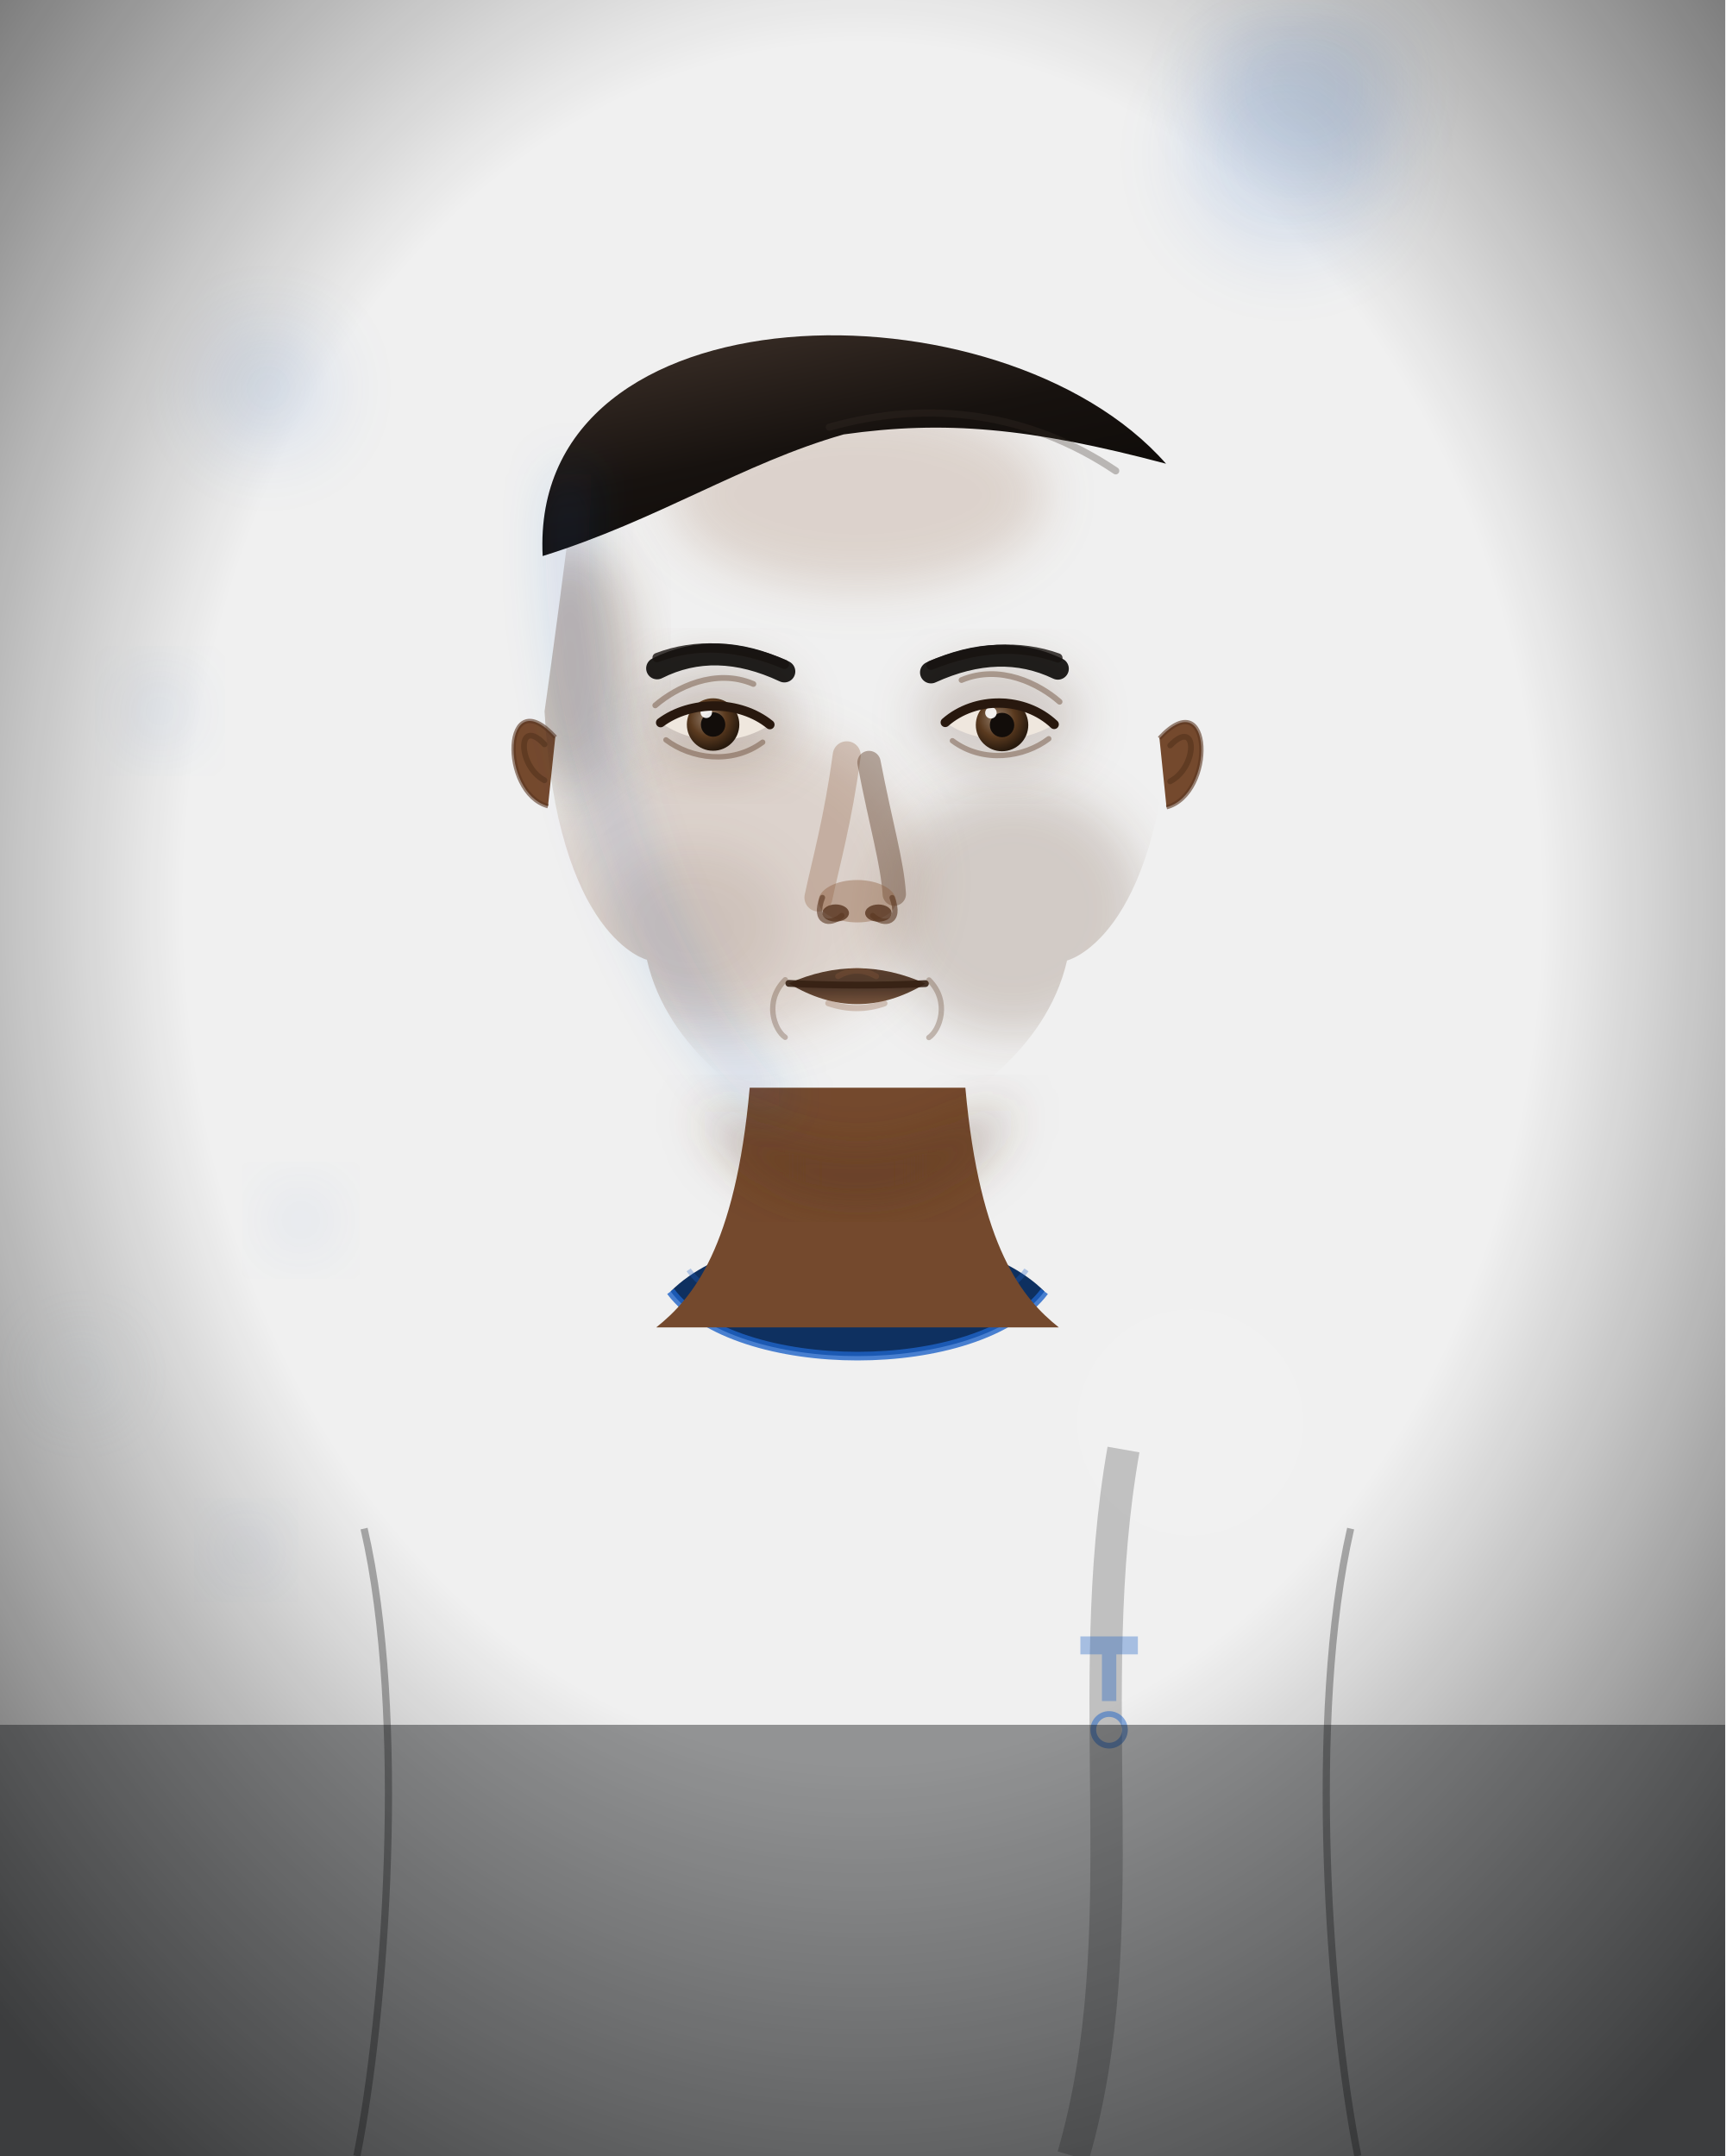
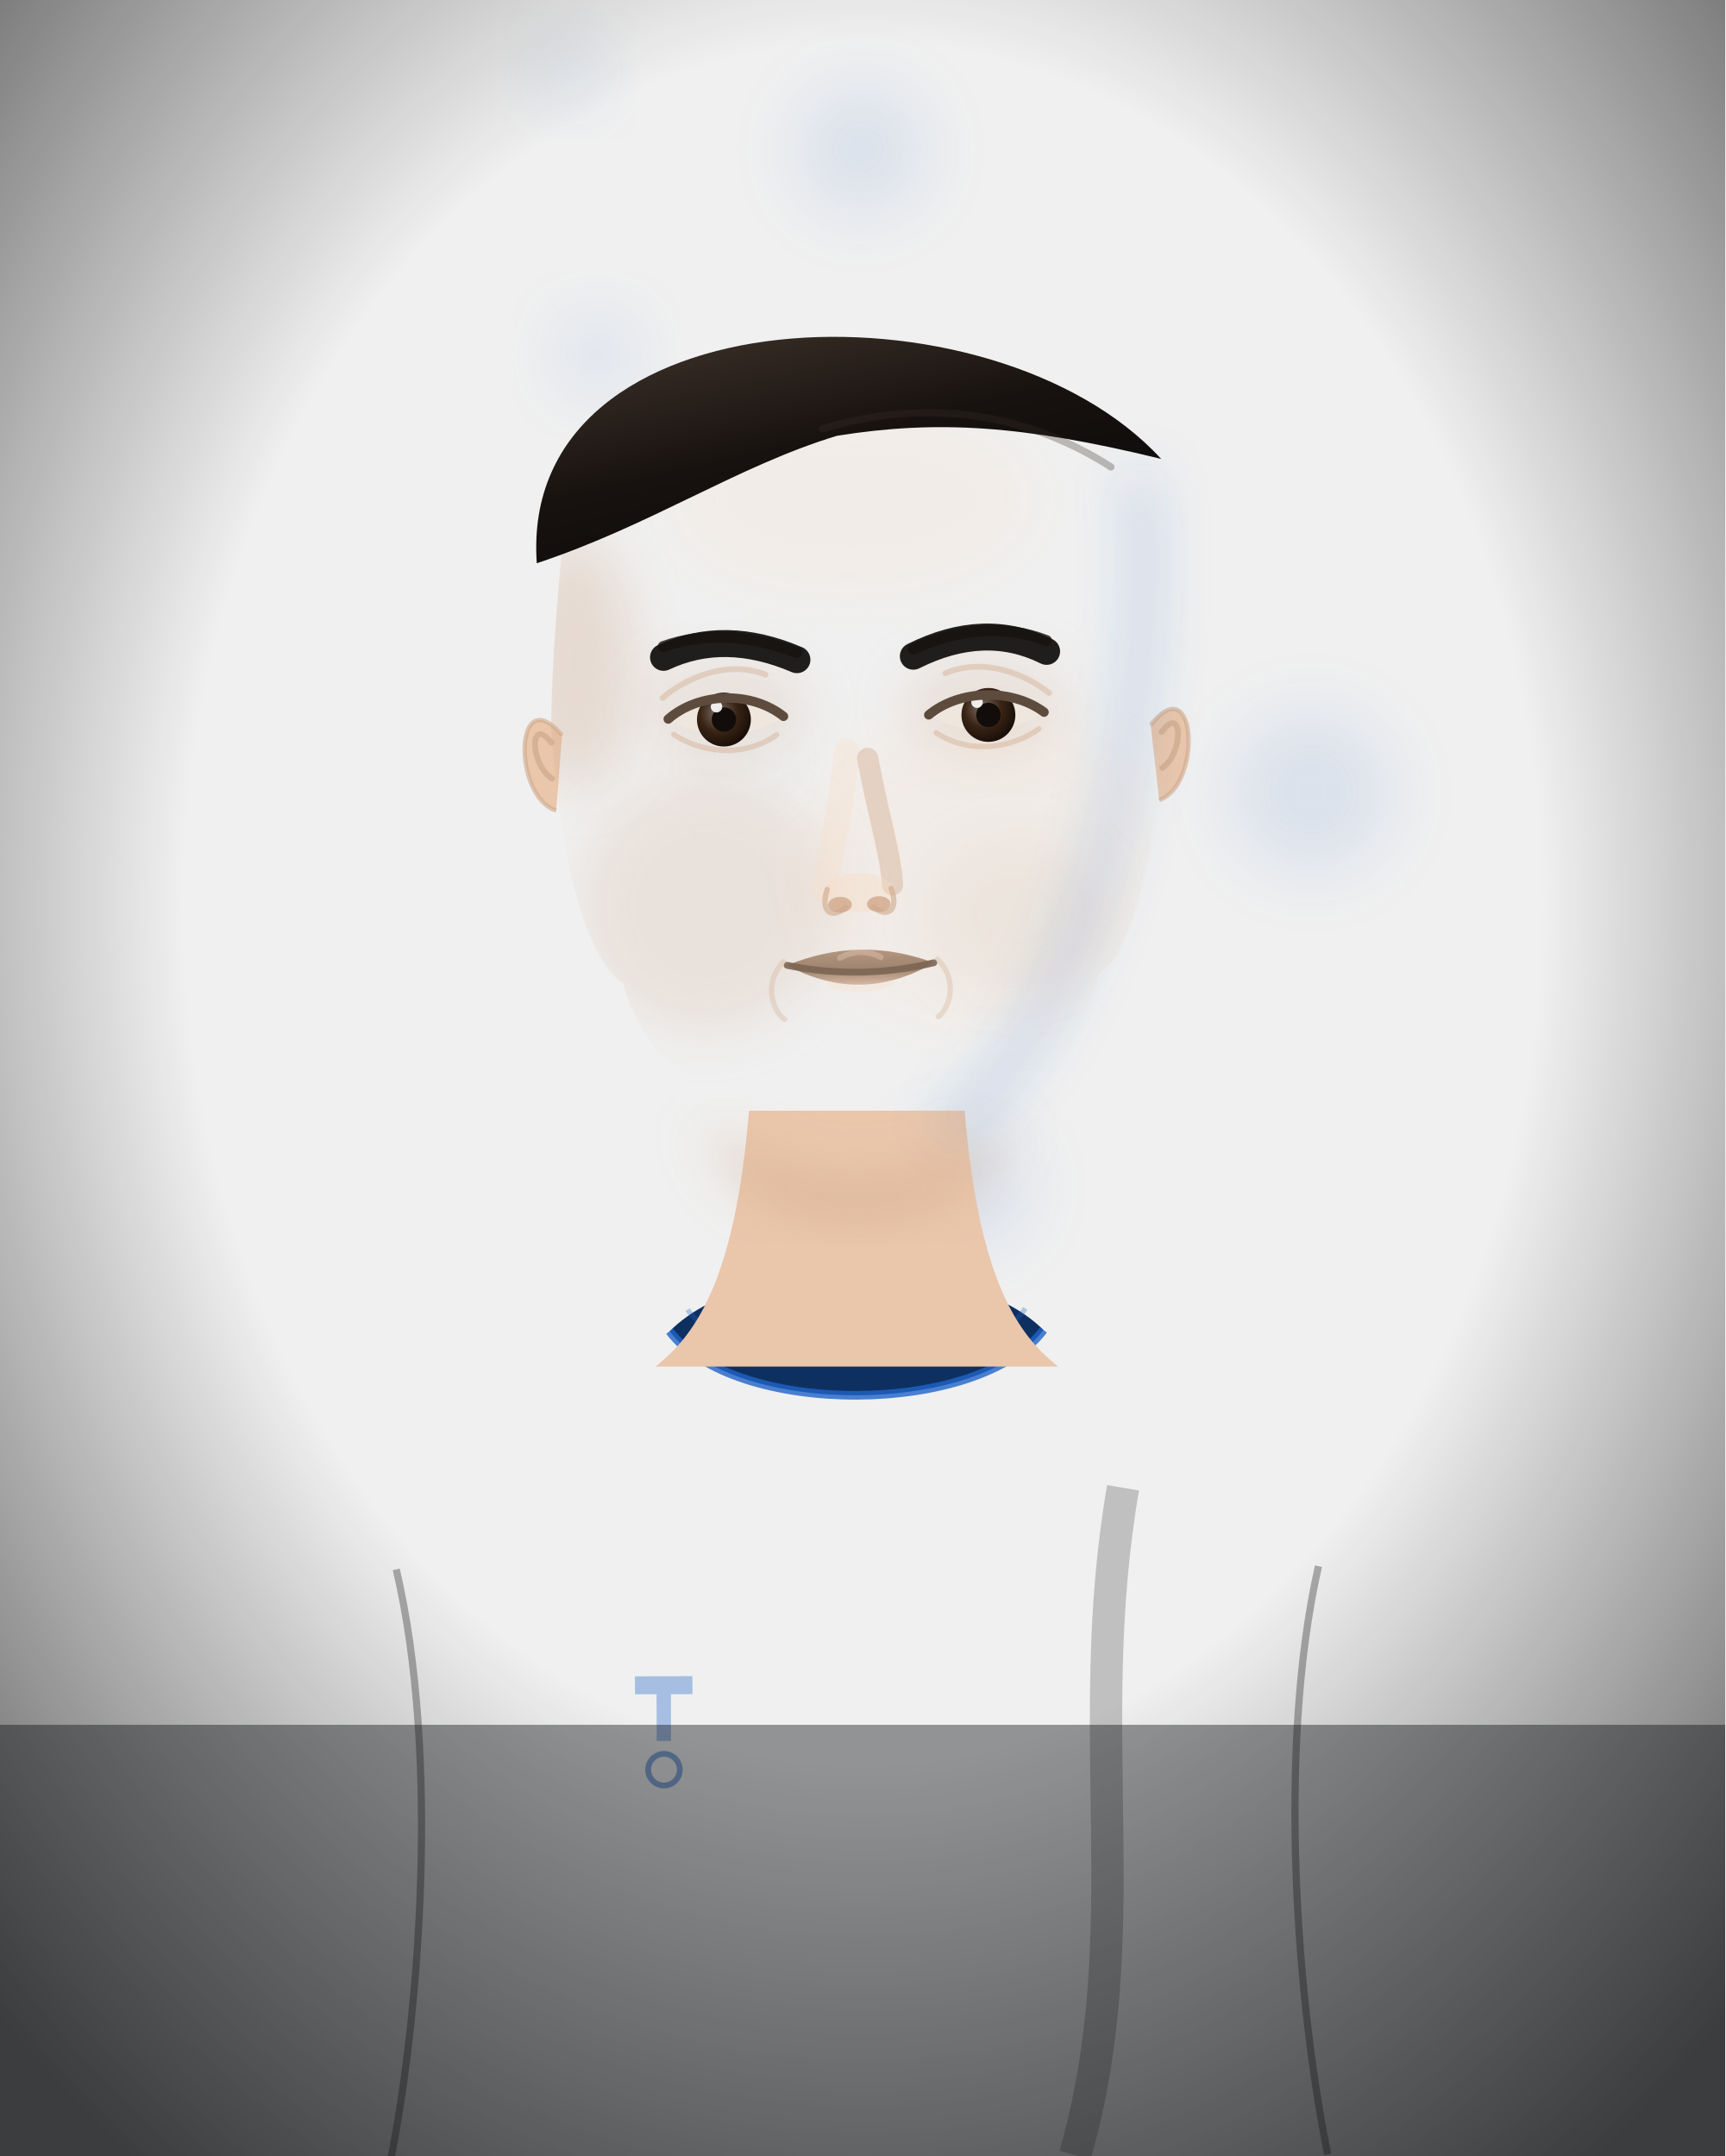
<svg xmlns="http://www.w3.org/2000/svg" viewBox="0 0 480 600" width="480" height="600" role="img" aria-label="Rahul Dravid portrait">
  <defs>
    <radialGradient id="pb88f52fca1-bg" cx="50%" cy="34%" r="78%">
      <stop offset="0%" stop-color="#144184" />
      <stop offset="46%" stop-color="#101B24" />
      <stop offset="100%" stop-color="#05090C" />
    </radialGradient>
    <radialGradient id="pb88f52fca1-glow" cx="50%" cy="50%" r="50%">
      <stop offset="0%" stop-color="#1E63C8" stop-opacity="0.3" />
      <stop offset="60%" stop-color="#1E63C8" stop-opacity="0.1" />
      <stop offset="100%" stop-color="#1E63C8" stop-opacity="0" />
    </radialGradient>
-     <radialGradient id="pb88f52fca1-face" cx="34%" cy="26%" r="78%">
-       <stop offset="0%" stop-color="#8C5C3B" />
-       <stop offset="42%" stop-color="#74492D" />
-       <stop offset="100%" stop-color="#58351F" />
+     <radialGradient id="pb88f52fca1-face" cx="66%" cy="26%" r="78%">
+       <stop offset="0%" stop-color="#F7DCC5" />
+       <stop offset="42%" stop-color="#EAC6AB" />
+       <stop offset="100%" stop-color="#CFA88A" />
    </radialGradient>
-     <linearGradient id="pb88f52fca1-shade" x1="0%" y1="0%" x2="100%" y2="0%">
-       <stop offset="0%" stop-color="#58351F" stop-opacity="0" />
-       <stop offset="62%" stop-color="#58351F" stop-opacity="0.1" />
-       <stop offset="100%" stop-color="#58351F" stop-opacity="0.4" />
+     <linearGradient id="pb88f52fca1-shade" x1="100%" y1="0%" x2="0%" y2="0%">
+       <stop offset="0%" stop-color="#CFA88A" stop-opacity="0" />
+       <stop offset="62%" stop-color="#CFA88A" stop-opacity="0.1" />
+       <stop offset="100%" stop-color="#CFA88A" stop-opacity="0.4" />
    </linearGradient>
    <linearGradient id="pb88f52fca1-hair" x1="20%" y1="0%" x2="80%" y2="100%">
      <stop offset="0%" stop-color="#3A2E27" />
      <stop offset="46%" stop-color="#17120F" />
      <stop offset="100%" stop-color="#0A0806" />
    </linearGradient>
    <linearGradient id="pb88f52fca1-jersey" x1="10%" y1="0%" x2="90%" y2="100%">
      <stop offset="0%" stop-color="#0e3060" />
      <stop offset="52%" stop-color="#081a34" />
      <stop offset="100%" stop-color="#070D12" />
    </linearGradient>
    <radialGradient id="pb88f52fca1-iris" cx="40%" cy="38%" r="62%">
-       <stop offset="0%" stop-color="#947f6d" />
-       <stop offset="55%" stop-color="#5A3A1F" />
-       <stop offset="100%" stop-color="#281a0e" />
+       <stop offset="0%" stop-color="#7f7167" />
+       <stop offset="55%" stop-color="#3A2415" />
+       <stop offset="100%" stop-color="#1a1009" />
    </radialGradient>
    <linearGradient id="pb88f52fca1-lip" x1="0%" y1="0%" x2="0%" y2="100%">
-       <stop offset="0%" stop-color="#4a2d1a" />
-       <stop offset="55%" stop-color="#3f2616" />
-       <stop offset="100%" stop-color="#684229" />
+       <stop offset="0%" stop-color="#ae8d74" />
+       <stop offset="55%" stop-color="#957963" />
+       <stop offset="100%" stop-color="#d3b29a" />
    </linearGradient>
    <radialGradient id="pb88f52fca1-vig" cx="50%" cy="42%" r="72%">
      <stop offset="55%" stop-color="#000" stop-opacity="0" />
      <stop offset="100%" stop-color="#000" stop-opacity="0.6" />
    </radialGradient>
    <filter id="pb88f52fca1-soft" x="-30%" y="-30%" width="160%" height="160%">
      <feGaussianBlur stdDeviation="7" />
    </filter>
    <filter id="pb88f52fca1-bokeh" x="-50%" y="-50%" width="200%" height="200%">
      <feGaussianBlur stdDeviation="9" />
    </filter>
    <clipPath id="pb88f52fca1-clip">
-       <path d="M 158.9 142 C 158.9 102.9, 194.7 98.9, 238.6 98.9 C 282.4 98.9, 318.3 102.9, 318.3 142 C 323.1 180.1, 325.6 198.1, 325.6 198.1 C 322.2 261.2, 297 267.2, 297 267.2 C 291.2 292.7, 267.1 307.7, 252.9 314.7 C 244.3 317.7, 232.9 317.7, 224.3 314.7 C 210 307.7, 186 292.7, 180.1 267.2 C 180.1 267.2, 155 261.2, 151.5 198.1 C 151.5 198.1, 154.1 180.1, 158.9 142 Z" />
+       <path d="M 158.3 143.6 C 158.3 103.2, 194.3 99.2, 238.4 99.2 C 282.5 99.2, 318.5 103.2, 318.5 143.6 C 323.3 183.3, 323.3 201.3, 323.3 201.3 C 319.9 266.3, 304.6 272.3, 304.6 272.3 C 298 299.1, 270.2 313.7, 254.3 320.7 C 244.8 323.7, 232 323.7, 222.5 320.7 C 206.6 313.7, 178.8 299.1, 172.2 272.3 C 172.2 272.3, 156.9 266.3, 153.5 201.3 C 153.5 201.3, 153.5 183.3, 158.3 143.6 Z" />
    </clipPath>
  </defs>
  <rect width="480" height="600" fill="url(#bgGradId)" />
  <g>
-     <circle cx="358.1" cy="43.1" r="30.4" fill="#1E63C8" opacity="0.1" filter="url(#pb88f52fca1-bokeh)" />
-     <circle cx="74.6" cy="108" r="18.8" fill="#1E63C8" opacity="0.1" filter="url(#pb88f52fca1-bokeh)" />
-     <circle cx="408.1" cy="216.8" r="19.2" fill="#FFFFFF" opacity="0" filter="url(#pb88f52fca1-bokeh)" />
-     <circle cx="68.5" cy="431.3" r="7.2" fill="#1E63C8" opacity="0.1" filter="url(#pb88f52fca1-bokeh)" />
-     <circle cx="210.7" cy="150.8" r="11.3" fill="#FFFFFF" opacity="0" filter="url(#pb88f52fca1-bokeh)" />
-     <circle cx="44.5" cy="197.9" r="9" fill="#1E63C8" opacity="0.1" filter="url(#pb88f52fca1-bokeh)" />
-     <circle cx="83.7" cy="339.6" r="8.1" fill="#1E63C8" opacity="0.1" filter="url(#pb88f52fca1-bokeh)" />
-     <circle cx="22.8" cy="382.5" r="12.4" fill="#BFD8E6" opacity="0.1" filter="url(#pb88f52fca1-bokeh)" />
-     <circle cx="362.8" cy="24.4" r="27.5" fill="#1E63C8" opacity="0.1" filter="url(#pb88f52fca1-bokeh)" />
-     <circle cx="331.2" cy="395.9" r="29" fill="#FFFFFF" opacity="0.1" filter="url(#pb88f52fca1-bokeh)" />
+     <circle cx="268.8" cy="330.3" r="18.2" fill="#1E63C8" opacity="0.1" filter="url(#pb88f52fca1-bokeh)" />
+     <circle cx="166.2" cy="98.6" r="11.6" fill="#1E63C8" opacity="0.1" filter="url(#pb88f52fca1-bokeh)" />
+     <circle cx="431.6" cy="172.9" r="9.5" fill="#1E63C8" opacity="0" filter="url(#pb88f52fca1-bokeh)" />
+     <circle cx="208" cy="210.6" r="11.1" fill="#BFD8E6" opacity="0.1" filter="url(#pb88f52fca1-bokeh)" />
+     <circle cx="6.5" cy="415.3" r="13" fill="#FFFFFF" opacity="0" filter="url(#pb88f52fca1-bokeh)" />
+     <circle cx="239.6" cy="41.7" r="19" fill="#1E63C8" opacity="0.1" filter="url(#pb88f52fca1-bokeh)" />
+     <circle cx="36.6" cy="282.3" r="15.3" fill="#1E63C8" opacity="0" filter="url(#pb88f52fca1-bokeh)" />
+     <circle cx="18.4" cy="220.5" r="13.9" fill="#FFFFFF" opacity="0" filter="url(#pb88f52fca1-bokeh)" />
+     <circle cx="158.4" cy="20.6" r="9.2" fill="#1E63C8" opacity="0.1" filter="url(#pb88f52fca1-bokeh)" />
+     <circle cx="364.8" cy="220.5" r="23.2" fill="#1E63C8" opacity="0.1" filter="url(#pb88f52fca1-bokeh)" />
    <rect x="0" y="180" width="480" height="36" fill="#DDEAF2" opacity="0" />
  </g>
-   <ellipse cx="238.6" cy="196" rx="209" ry="248.1" fill="url(#glowId)" />
-   <g transform="rotate(0 238.6 381.4)">
-     <path d="M 61.3 600 C 95.3 411.4, 142.6 369.4, 186.6 359.4     L 290.6 359.4 C 334.6 369.4, 381.8 411.4, 415.8 600 Z" fill="url(#jerseyGradId)" />
-     <path d="M 101.3 425.4 C 113.3 477.4, 107.3 560, 99.3 600" fill="none" stroke="#000" stroke-opacity="0.3" stroke-width="2" />
-     <path d="M 375.8 425.4 C 363.8 477.4, 369.8 560, 377.8 600" fill="none" stroke="#000" stroke-opacity="0.3" stroke-width="2" />
-     <path d="M 152.6 415.4 C 168.6 465.4, 156.6 530, 174.6 600" fill="none" stroke="#fff" stroke-opacity="0" stroke-width="10" />
-     <path d="M 312.6 403.4 C 300.6 471.4, 316.6 538, 298.6 600" fill="none" stroke="#000" stroke-opacity="0.2" stroke-width="9" />
-     <path d="M 186.6 359.4 C 204.6 383.4, 272.6 383.4, 290.6 359.4     C 278.6 347.4, 256.6 343.4, 238.6 343.4     C 220.6 343.4, 198.6 347.4, 186.6 359.4 Z" fill="#0e3060" />
-     <path d="M 186.6 359.4 C 204.6 383.4, 272.6 383.4, 290.6 359.4" fill="none" stroke="#1E63C8" stroke-opacity="0.8" stroke-width="2.4" />
-     <path d="M 191.6 353.4 C 205.6 373.4, 271.6 373.4, 285.6 353.4" fill="none" stroke="#1E63C8" stroke-opacity="0.3" stroke-width="1.4" />
-     <g transform="translate(300.6 455.4)" opacity="0.5">
+   <ellipse cx="238.4" cy="199" rx="203.7" ry="255.2" fill="url(#glowId)" />
+   <g transform="rotate(-0.2 238.4 392.3)">
+     <path d="M 70.1 600 C 104.1 422.3, 142.4 380.3, 186.4 370.3     L 290.4 370.3 C 334.4 380.3, 372.7 422.3, 406.7 600 Z" fill="url(#jerseyGradId)" />
+     <path d="M 110.1 436.3 C 122.1 488.3, 116.1 560, 108.1 600" fill="none" stroke="#000" stroke-opacity="0.3" stroke-width="2" />
+     <path d="M 366.7 436.3 C 354.7 488.3, 360.7 560, 368.7 600" fill="none" stroke="#000" stroke-opacity="0.3" stroke-width="2" />
+     <path d="M 152.4 426.3 C 168.4 476.3, 156.4 530, 174.4 600" fill="none" stroke="#fff" stroke-opacity="0" stroke-width="10" />
+     <path d="M 312.4 414.3 C 300.4 482.3, 316.4 538, 298.4 600" fill="none" stroke="#000" stroke-opacity="0.2" stroke-width="9" />
+     <path d="M 186.4 370.3 C 204.4 394.3, 272.4 394.3, 290.4 370.3     C 278.4 358.3, 256.4 354.3, 238.4 354.3     C 220.4 354.3, 198.4 358.3, 186.4 370.3 Z" fill="#0e3060" />
+     <path d="M 186.4 370.3 C 204.4 394.3, 272.4 394.3, 290.4 370.3" fill="none" stroke="#1E63C8" stroke-opacity="0.8" stroke-width="2.4" />
+     <path d="M 191.4 364.3 C 205.4 384.3, 271.4 384.3, 285.4 364.3" fill="none" stroke="#1E63C8" stroke-opacity="0.3" stroke-width="1.4" />
+     <g transform="translate(176.4 466.3)" opacity="0.5">
      <path d="M 0 0 L 16 0 L 16 5 L 10 5 L 10 18 L 6 18 L 6 5 L 0 5 Z" fill="#1E63C8" opacity="0.7" />
      <circle cx="8" cy="26" r="4.4" fill="none" stroke="#1E63C8" stroke-width="1.6" />
    </g>
  </g>
-   <path d="M 208.6 302.7 L 268.6 302.7 C 272.6 347.4, 284.6 361.4, 294.6 369.4     L 182.6 369.4 C 192.6 361.4, 204.6 347.4, 208.6 302.7 Z" fill="#74492D" />
-   <path d="M 208.6 302.7 L 268.6 302.7 C 266.6 326.7, 268.6 341.4, 278.6 361.4     L 198.6 361.4 C 208.6 341.4, 210.6 326.7, 208.6 302.7 Z" fill="url(#shadeGradId)" opacity="0.9" />
-   <path d="M 196.6 306.7 C 222.6 328.7, 254.6 328.7, 280.6 306.7     C 268.6 340.7, 208.6 340.7, 196.6 306.7 Z" fill="#58351F" opacity="0.6" filter="url(#pb88f52fca1-soft)" />
-   <g transform="rotate(0.1 238.6 206.8)">
-     <path d="M 154.5 205.3 C 139.9 189.3, 138.9 220.8, 152.5 224.5" fill="#74492D" stroke="#58351F" stroke-opacity="0.6" stroke-width="1.2" />
-     <path d="M 151.5 207.3 C 143.9 199.3, 143.9 213.3, 151.5 217.3" fill="none" stroke="#58351F" stroke-opacity="0.7" stroke-width="1.6" stroke-linecap="round" />
-     <path d="M 322.6 205.3 C 337.3 189.3, 338.3 220.8, 324.6 224.5" fill="#74492D" stroke="#58351F" stroke-opacity="0.6" stroke-width="1.2" />
-     <path d="M 325.6 207.3 C 333.3 199.3, 333.3 213.3, 325.6 217.3" fill="none" stroke="#58351F" stroke-opacity="0.7" stroke-width="1.6" stroke-linecap="round" />
-     <path d="M 158.9 142 C 158.9 102.9, 194.7 98.9, 238.6 98.9 C 282.4 98.9, 318.3 102.9, 318.3 142 C 323.1 180.1, 325.6 198.1, 325.6 198.1 C 322.2 261.2, 297 267.2, 297 267.2 C 291.2 292.7, 267.1 307.7, 252.9 314.7 C 244.3 317.7, 232.9 317.7, 224.3 314.7 C 210 307.7, 186 292.7, 180.1 267.2 C 180.1 267.2, 155 261.2, 151.5 198.1 C 151.5 198.1, 154.1 180.1, 158.9 142 Z" fill="url(#faceGradId)" />
+   <path d="M 208.4 309.1 L 268.4 309.1 C 272.4 358.3, 284.4 372.3, 294.4 380.3     L 182.4 380.3 C 192.4 372.3, 204.4 358.3, 208.4 309.1 Z" fill="#EAC6AB" />
+   <path d="M 208.4 309.1 L 268.4 309.1 C 266.4 333.1, 268.4 352.3, 278.4 372.3     L 198.4 372.3 C 208.4 352.3, 210.4 333.1, 208.4 309.1 Z" fill="url(#shadeGradId)" opacity="0.9" />
+   <path d="M 196.4 313.1 C 222.4 335.1, 254.4 335.1, 280.4 313.1     C 268.4 347.1, 208.4 347.1, 196.4 313.1 Z" fill="#CFA88A" opacity="0.6" filter="url(#pb88f52fca1-soft)" />
+   <g transform="rotate(-1 238.4 210.1)">
+     <path d="M 156.5 203.2 C 143.4 187.2, 142.4 220.2, 154.5 224.1" fill="#EAC6AB" stroke="#CFA88A" stroke-opacity="0.6" stroke-width="1.2" />
+     <path d="M 153.5 205.2 C 147.4 197.2, 147.4 211.2, 153.5 215.2" fill="none" stroke="#CFA88A" stroke-opacity="0.7" stroke-width="1.6" stroke-linecap="round" />
+     <path d="M 320.3 203.2 C 333.4 187.2, 334.4 220.2, 322.3 224.1" fill="#EAC6AB" stroke="#CFA88A" stroke-opacity="0.6" stroke-width="1.2" />
+     <path d="M 323.3 205.2 C 329.4 197.2, 329.4 211.2, 323.3 215.2" fill="none" stroke="#CFA88A" stroke-opacity="0.7" stroke-width="1.6" stroke-linecap="round" />
+     <path d="M 158.3 143.6 C 158.3 103.2, 194.3 99.2, 238.4 99.2 C 282.5 99.2, 318.5 103.2, 318.5 143.6 C 323.3 183.3, 323.3 201.3, 323.3 201.3 C 319.9 266.3, 304.6 272.3, 304.6 272.3 C 298 299.1, 270.2 313.7, 254.3 320.7 C 244.8 323.7, 232 323.7, 222.5 320.7 C 206.6 313.7, 178.8 299.1, 172.2 272.3 C 172.2 272.3, 156.9 266.3, 153.5 201.3 C 153.5 201.3, 153.5 183.3, 158.3 143.6 Z" fill="url(#faceGradId)" />
    <g clip-path="url(#pb88f52fca1-clip)">
-       <rect x="141.5" y="88.9" width="194.1" height="239.8" fill="url(#shadeGradId)" />
-       <ellipse cx="202" cy="245.3" rx="54" ry="43.2" fill="#8C5C3B" opacity="0.2" filter="url(#pb88f52fca1-soft)" />
-       <ellipse cx="282.1" cy="253.3" rx="36.6" ry="34.5" fill="#58351F" opacity="0.2" filter="url(#pb88f52fca1-soft)" />
-       <ellipse cx="238.6" cy="137.7" rx="52.2" ry="25.9" fill="#8C5C3B" opacity="0.2" filter="url(#pb88f52fca1-soft)" />
-       <ellipse cx="158.5" cy="185.3" rx="17.4" ry="34.5" fill="#58351F" opacity="0.3" filter="url(#pb88f52fca1-soft)" />
-       <ellipse cx="199" cy="199.3" rx="22.2" ry="15.1" fill="#58351F" opacity="0.2" filter="url(#pb88f52fca1-soft)" />
-       <ellipse cx="278.2" cy="199.3" rx="22.2" ry="15.1" fill="#58351F" opacity="0.2" filter="url(#pb88f52fca1-soft)" />
-       <ellipse cx="193.3" cy="257.8" rx="26.1" ry="21.6" fill="#54321d" opacity="0.1" filter="url(#pb88f52fca1-soft)" />
-       <path d="M 218.2 186.9 Q 199 177.9 182.8 186.1" fill="none" stroke="#0A0806" stroke-width="6.1" stroke-linecap="round" opacity="0.9" />
-       <path d="M 218.2 184.9 Q 199 176.9 182.8 183.1" fill="none" stroke="#17120F" stroke-width="2.6" stroke-linecap="round" opacity="0.8" />
-       <path d="M 259 187.1 Q 278.2 178.3 294.3 186" fill="none" stroke="#0A0806" stroke-width="6.1" stroke-linecap="round" opacity="0.9" />
-       <path d="M 259 185.1 Q 278.2 177.3 294.3 183" fill="none" stroke="#17120F" stroke-width="2.6" stroke-linecap="round" opacity="0.8" />
-       <path d="M 214.2 201.7 C 205.8 194.9, 192.2 194.9, 183.8 201.2       C 192.9 207.6, 205.4 207.6, 214.2 201.7 Z" fill="#EFE7DE" />
-       <circle cx="198.4" cy="201.7" r="7.3" fill="url(#pb88f52fca1-iris)" />
-       <circle cx="198.4" cy="201.7" r="3.4" fill="#120D0A" />
-       <circle cx="196.5" cy="198.3" r="1.6" fill="#fff" opacity="0.9" />
-       <path d="M 214.2 201.7 C 205.8 194.9, 192.2 194.9, 183.8 201.2" fill="none" stroke="#28180e" stroke-width="2.6" stroke-linecap="round" />
-       <path d="M 209.6 190.4 C 199 185.9, 188.1 191.4, 182.3 196.4" fill="none" stroke="#58351F" stroke-width="1.6" opacity="0.4" stroke-linecap="round" />
-       <path d="M 212.2 206.6 C 203.6 213, 192.2 211.2, 185.3 206" fill="none" stroke="#58351F" stroke-width="1.5" opacity="0.4" stroke-linecap="round" />
-       <path d="M 263 201 C 271.3 193.7, 285 193.7, 293.3 201.5       C 284.2 207.1, 271.8 207.1, 263 201 Z" fill="#EFE7DE" />
-       <circle cx="278.8" cy="201.7" r="7.3" fill="url(#pb88f52fca1-iris)" />
-       <circle cx="278.8" cy="201.7" r="3.4" fill="#120D0A" />
-       <circle cx="275.7" cy="198.3" r="1.6" fill="#fff" opacity="0.9" />
-       <path d="M 263 201 C 271.3 193.7, 285 193.7, 293.3 201.5" fill="none" stroke="#28180e" stroke-width="2.6" stroke-linecap="round" />
-       <path d="M 267.5 189.2 C 278.2 184.7, 289.1 190.2, 294.8 195.2" fill="none" stroke="#58351F" stroke-width="1.6" opacity="0.4" stroke-linecap="round" />
-       <path d="M 265 206.1 C 273.6 212.5, 285 210.7, 291.8 205.5" fill="none" stroke="#58351F" stroke-width="1.5" opacity="0.4" stroke-linecap="round" />
-       <path d="M 235.6 210.2 C 233.2 228.2, 229.9 239.8, 227.8 249.8" fill="none" stroke="#8C5C3B" stroke-width="7.8" stroke-linecap="round" opacity="0.3" />
-       <path d="M 241.8 212.2 C 245.3 230.2, 248.3 239.8, 248.9 248.8" fill="none" stroke="#58351F" stroke-width="6.5" stroke-linecap="round" opacity="0.4" />
-       <ellipse cx="238.6" cy="250.8" rx="10.8" ry="5.9" fill="#8C5C3B" opacity="0.4" />
-       <ellipse cx="232.6" cy="254.1" rx="3.7" ry="2.4" fill="#58351F" opacity="0.8" />
-       <ellipse cx="244.5" cy="254.1" rx="3.7" ry="2.4" fill="#58351F" opacity="0.8" />
-       <path d="M 228.9 249.8 C 226.2 256.8, 231 257.8, 234.3 254.8" fill="none" stroke="#58351F" stroke-width="1.5" opacity="0.6" stroke-linecap="round" />
-       <path d="M 248.3 249.8 C 251 256.8, 246.1 257.8, 242.9 254.8" fill="none" stroke="#58351F" stroke-width="1.5" opacity="0.6" stroke-linecap="round" />
-       <path d="M 219.6 273.7 Q 238.6 265.2 257.6 273.7 Q 238.6 285.2 219.6 273.7 Z" fill="url(#pb88f52fca1-lip)" opacity="0.9" />
-       <path d="M 233.3 271.7 Q 238.6 268.6 243.9 271.7" fill="none" stroke="#8C5C3B" stroke-width="1.6" opacity="0.3" stroke-linecap="round" />
-       <path d="M 219.6 273.7 Q 238.6 274.6 257.6 273.7" fill="none" stroke="#352013" stroke-width="1.9" stroke-linecap="round" opacity="0.9" />
-       <path d="M 230.6 279.2 Q 238.6 281.9 246.2 279.2" fill="none" stroke="#8C5C3B" stroke-width="1.7" opacity="0.3" stroke-linecap="round" />
-       <path d="M 218.6 272.7 C 212.6 278.7, 215.6 286.7, 218.6 288.7" fill="none" stroke="#58351F" stroke-width="1.5" opacity="0.3" stroke-linecap="round" />
-       <path d="M 258.6 272.7 C 264.6 278.7, 261.6 286.7, 258.6 288.7" fill="none" stroke="#58351F" stroke-width="1.5" opacity="0.3" stroke-linecap="round" />
+       <rect x="143.5" y="89.2" width="189.8" height="245.9" fill="url(#shadeGradId)" />
+       <ellipse cx="274" cy="243.2" rx="52.6" ry="44.4" fill="#F7DCC5" opacity="0.2" filter="url(#pb88f52fca1-soft)" />
+       <ellipse cx="196" cy="251.2" rx="35.6" ry="35.5" fill="#CFA88A" opacity="0.2" filter="url(#pb88f52fca1-soft)" />
+       <ellipse cx="238.4" cy="139.1" rx="50.9" ry="26.6" fill="#F7DCC5" opacity="0.2" filter="url(#pb88f52fca1-soft)" />
+       <ellipse cx="160.3" cy="183.2" rx="17" ry="35.5" fill="#CFA88A" opacity="0.3" filter="url(#pb88f52fca1-soft)" />
+       <ellipse cx="202.2" cy="197.2" rx="23" ry="15.1" fill="#CFA88A" opacity="0.2" filter="url(#pb88f52fca1-soft)" />
+       <ellipse cx="274.6" cy="197.2" rx="23" ry="15.1" fill="#CFA88A" opacity="0.2" filter="url(#pb88f52fca1-soft)" />
+       <ellipse cx="282.5" cy="255.4" rx="25.5" ry="22.2" fill="#c5a083" opacity="0.1" filter="url(#pb88f52fca1-soft)" />
+       <path d="M 222.2 183.3 Q 202.2 174.3 185.1 182" fill="none" stroke="#0A0806" stroke-width="7.5" stroke-linecap="round" opacity="0.9" />
+       <path d="M 222.2 181.3 Q 202.2 173.3 185.1 179" fill="none" stroke="#17120F" stroke-width="3.1" stroke-linecap="round" opacity="0.8" />
+       <path d="M 254.6 182.9 Q 274.6 173.3 291.7 182.2" fill="none" stroke="#0A0806" stroke-width="7.5" stroke-linecap="round" opacity="0.9" />
+       <path d="M 254.6 180.9 Q 274.6 172.3 291.7 179.2" fill="none" stroke="#17120F" stroke-width="3.1" stroke-linecap="round" opacity="0.8" />
+       <path d="M 218.2 199 C 209.4 191.8, 194.9 191.8, 186.1 199.2       C 195.7 205.1, 208.9 205.1, 218.2 199 Z" fill="#EFE7DE" />
+       <circle cx="201.6" cy="199.6" r="7.5" fill="url(#pb88f52fca1-iris)" />
+       <circle cx="201.6" cy="199.6" r="3.4" fill="#120D0A" />
+       <circle cx="199.6" cy="196" r="1.6" fill="#fff" opacity="0.9" />
+       <path d="M 218.2 199 C 209.4 191.8, 194.9 191.8, 186.1 199.2" fill="none" stroke="#5d4c3e" stroke-width="2.6" stroke-linecap="round" />
+       <path d="M 213.4 187.3 C 202.2 182.8, 190.6 188.3, 184.6 193.3" fill="none" stroke="#CFA88A" stroke-width="1.6" opacity="0.4" stroke-linecap="round" />
+       <path d="M 216.2 204.1 C 207 210.5, 194.9 208.7, 187.6 203.5" fill="none" stroke="#CFA88A" stroke-width="1.5" opacity="0.4" stroke-linecap="round" />
+       <path d="M 258.6 199.3 C 267.4 192.3, 281.9 192.3, 290.7 199.1       C 281.1 205.3, 267.9 205.3, 258.6 199.3 Z" fill="#EFE7DE" />
+       <circle cx="275.2" cy="199.6" r="7.5" fill="url(#pb88f52fca1-iris)" />
+       <circle cx="275.2" cy="199.6" r="3.4" fill="#120D0A" />
+       <circle cx="272.1" cy="196" r="1.6" fill="#fff" opacity="0.9" />
+       <path d="M 258.6 199.3 C 267.4 192.3, 281.9 192.3, 290.7 199.1" fill="none" stroke="#5d4c3e" stroke-width="2.6" stroke-linecap="round" />
+       <path d="M 263.4 187.8 C 274.6 183.3, 286.2 188.8, 292.2 193.8" fill="none" stroke="#CFA88A" stroke-width="1.6" opacity="0.4" stroke-linecap="round" />
+       <path d="M 260.6 204.3 C 269.8 210.7, 281.9 208.9, 289.2 203.7" fill="none" stroke="#CFA88A" stroke-width="1.5" opacity="0.4" stroke-linecap="round" />
+       <path d="M 235.6 209.1 C 233.5 227.1, 230.5 237.4, 228.6 247.4" fill="none" stroke="#F7DCC5" stroke-width="7.1" stroke-linecap="round" opacity="0.3" />
+       <path d="M 241.4 211.1 C 244.5 229.1, 247.3 237.4, 247.7 246.4" fill="none" stroke="#CFA88A" stroke-width="5.9" stroke-linecap="round" opacity="0.4" />
+       <ellipse cx="238.4" cy="248.4" rx="9.8" ry="5.4" fill="#F7DCC5" opacity="0.4" />
+       <ellipse cx="233" cy="251.7" rx="3.3" ry="2.2" fill="#CFA88A" opacity="0.8" />
+       <ellipse cx="243.8" cy="251.7" rx="3.3" ry="2.2" fill="#CFA88A" opacity="0.8" />
+       <path d="M 229.5 247.4 C 227.1 254.4, 231.5 255.4, 234.5 252.4" fill="none" stroke="#CFA88A" stroke-width="1.5" opacity="0.6" stroke-linecap="round" />
+       <path d="M 247.3 247.4 C 249.7 254.4, 245.3 255.4, 242.3 252.4" fill="none" stroke="#CFA88A" stroke-width="1.5" opacity="0.6" stroke-linecap="round" />
+       <path d="M 218 268.3 Q 238.4 260.3 258.8 268.3 Q 238.4 279.8 218 268.3 Z" fill="url(#pb88f52fca1-lip)" opacity="0.9" />
+       <path d="M 232.7 266.5 Q 238.4 263.5 244.1 266.5" fill="none" stroke="#F7DCC5" stroke-width="1.6" opacity="0.3" stroke-linecap="round" />
+       <path d="M 218 268.3 Q 238.4 272.8 258.8 268.3" fill="none" stroke="#7c6553" stroke-width="1.9" stroke-linecap="round" opacity="0.9" />
+       <path d="M 229.8 273.8 Q 238.4 276.5 246.6 273.8" fill="none" stroke="#F7DCC5" stroke-width="1.7" opacity="0.3" stroke-linecap="round" />
+       <path d="M 217 267.3 C 211 273.3, 214 281.3, 217 283.3" fill="none" stroke="#CFA88A" stroke-width="1.5" opacity="0.3" stroke-linecap="round" />
+       <path d="M 259.8 267.3 C 265.8 273.3, 262.8 281.3, 259.8 283.3" fill="none" stroke="#CFA88A" stroke-width="1.5" opacity="0.3" stroke-linecap="round" />
    </g>
    <g clip-path="url(#pb88f52fca1-clip)" opacity="1">
      <g />
    </g>
    <g>
-       <path d="M 150.9 154.9         C 146.9 78.9, 278.4 76.9, 324.3 128.9         C 286.4 118.9, 262.5 116.9, 234.6 120.9         C 206.7 128.9, 182.8 144.9, 150.9 154.9 Z" fill="url(#pb88f52fca1-hair)" />
-       <path d="M 230.6 118.9 C 258.5 110.9, 286.4 114.9, 310.3 130.9" fill="none" stroke="#3A2E27" stroke-width="2" opacity="0.3" stroke-linecap="round" />
+       <path d="M 150.3 155.2         C 146.3 79.2, 278.5 77.2, 324.5 129.2         C 286.5 119.2, 262.4 117.2, 234.4 121.2         C 206.4 129.2, 182.3 145.2, 150.3 155.2 Z" fill="url(#pb88f52fca1-hair)" />
+       <path d="M 230.4 119.2 C 258.4 111.2, 286.5 115.2, 310.5 131.2" fill="none" stroke="#3A2E27" stroke-width="2" opacity="0.3" stroke-linecap="round" />
    </g>
-     <path d="M 158.9 133.4 C 151.5 189.5, 180.1 275.8, 215.7 306.7" fill="none" stroke="#1E63C8" stroke-width="3.2" opacity="0.5" stroke-linecap="round" filter="url(#pb88f52fca1-soft)" />
+     <path d="M 318.5 134.7 C 323.3 192.4, 304.6 281.1, 263.8 313.1" fill="none" stroke="#1E63C8" stroke-width="3.2" opacity="0.5" stroke-linecap="round" filter="url(#pb88f52fca1-soft)" />
  </g>
  <rect width="480" height="600" fill="url(#pb88f52fca1-vig)" />
  <rect y="480" width="480" height="120" fill="#04080B" opacity="0.4" />
</svg>
